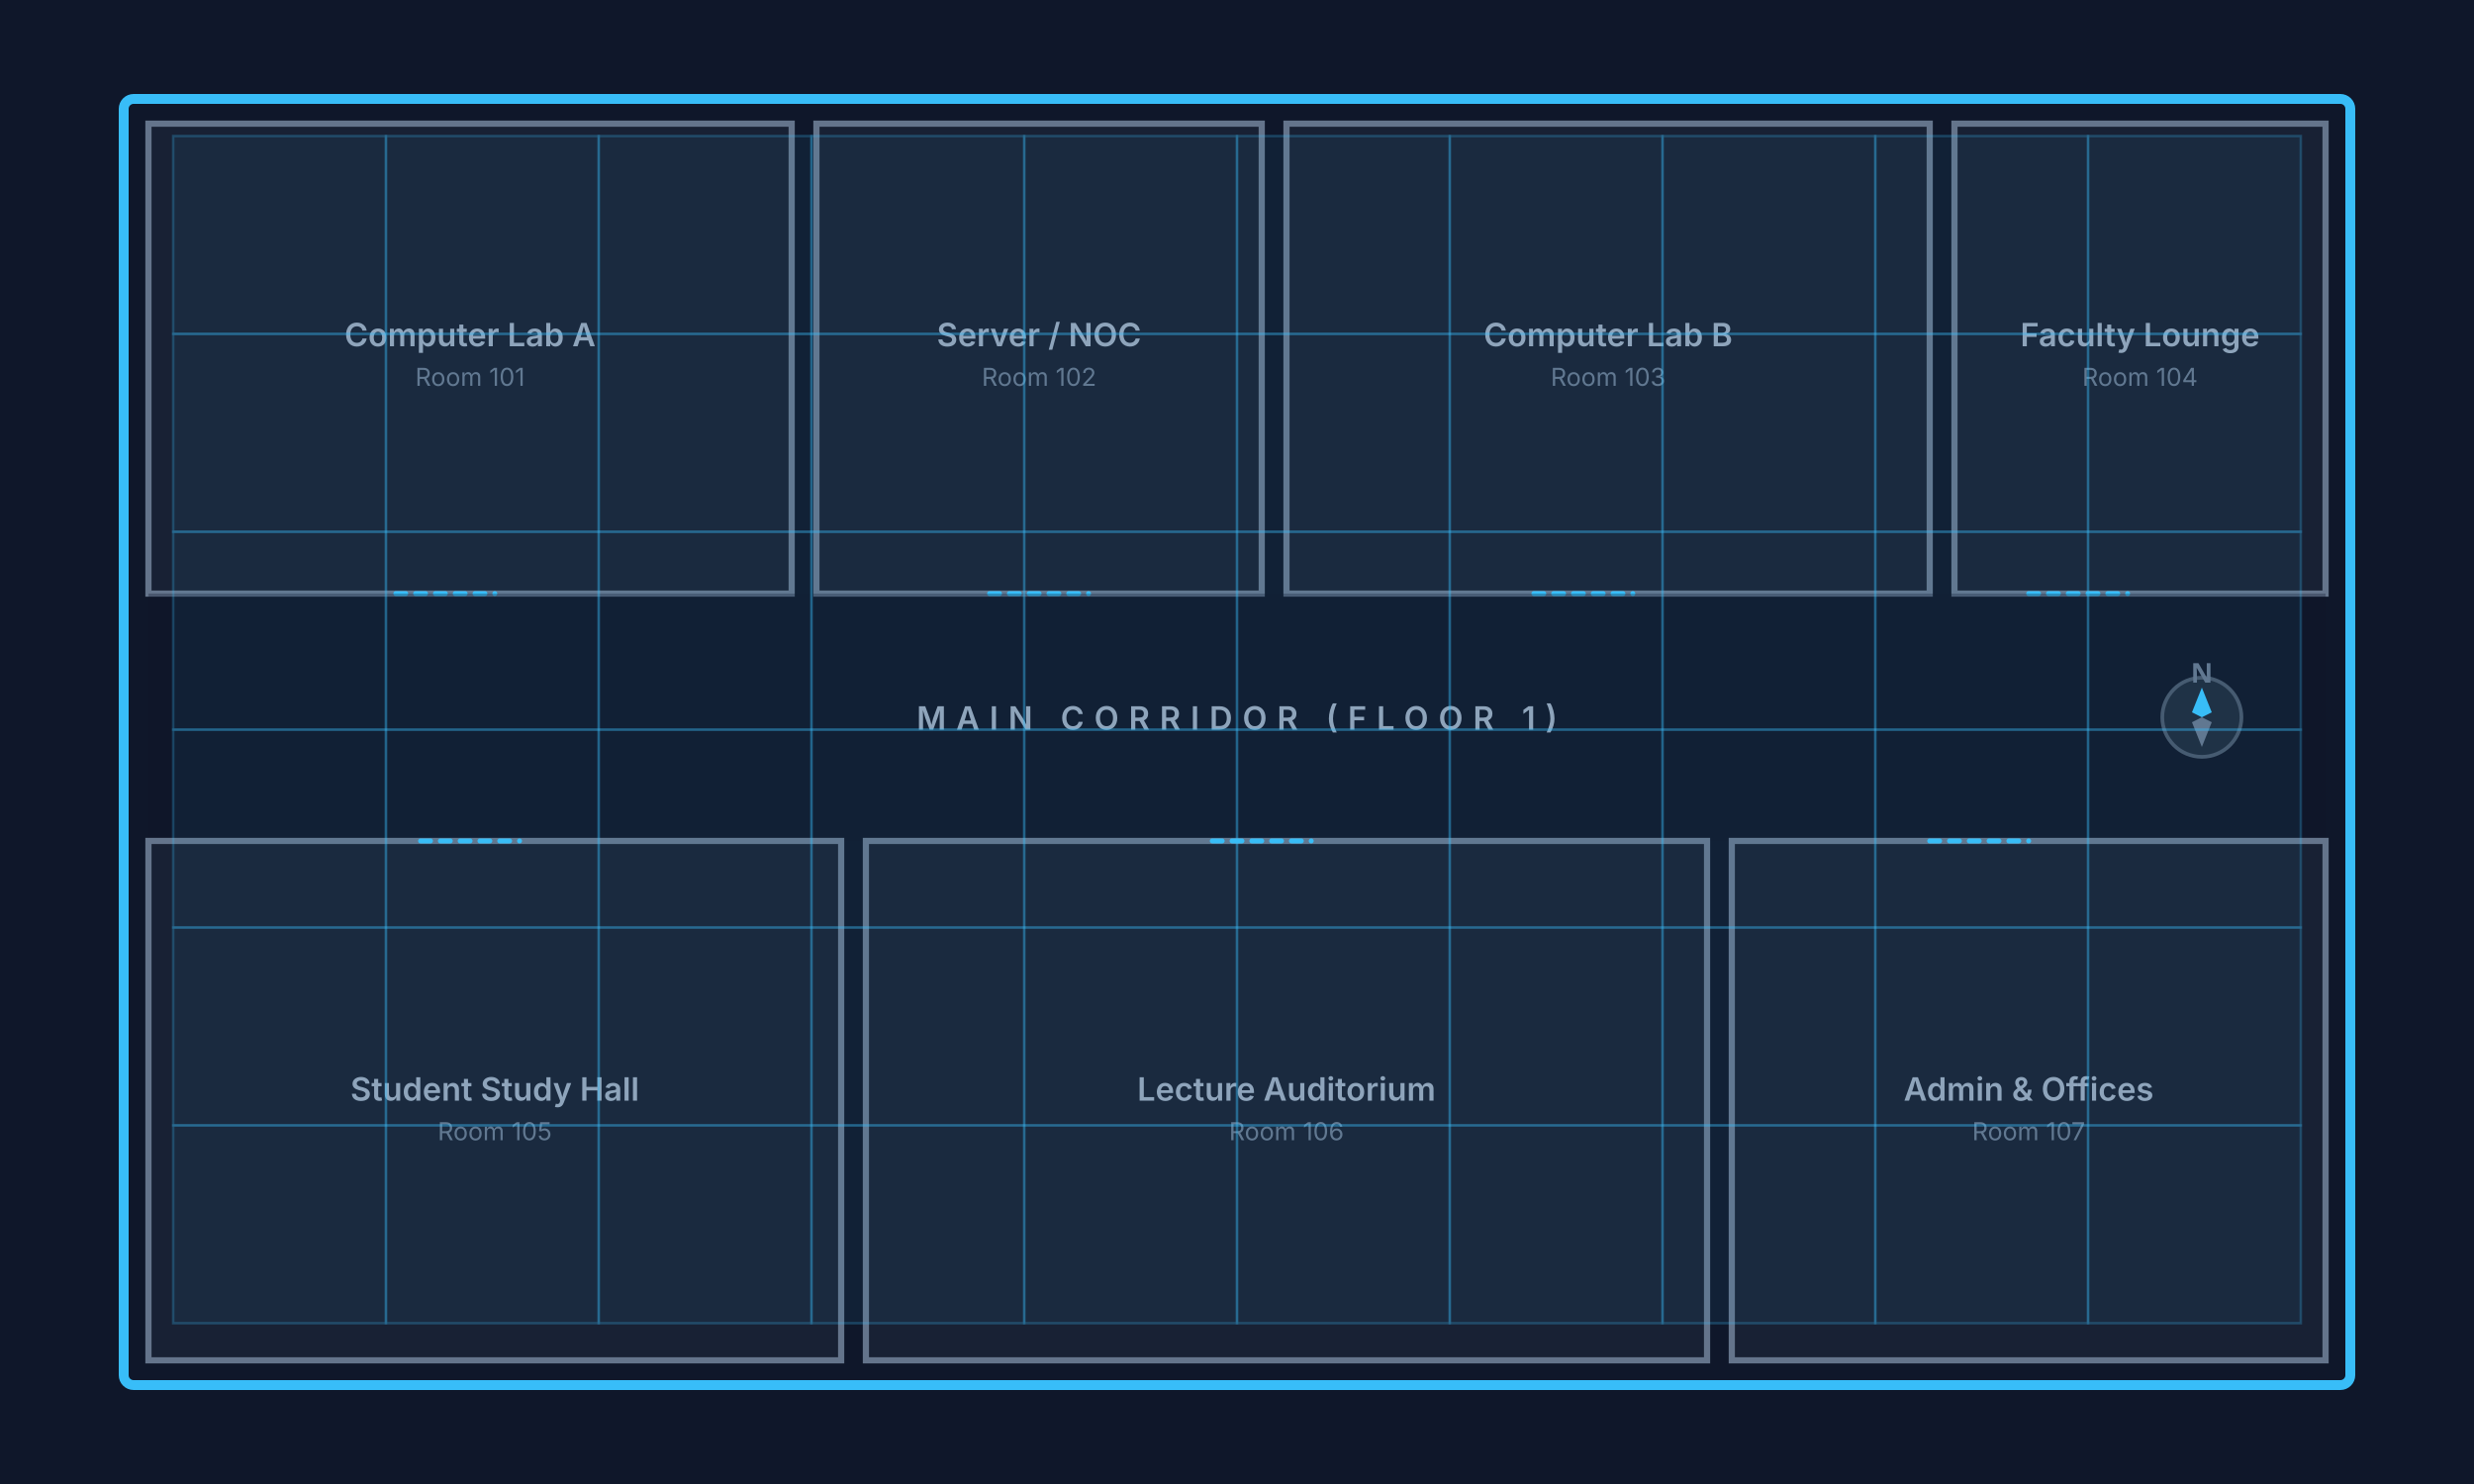
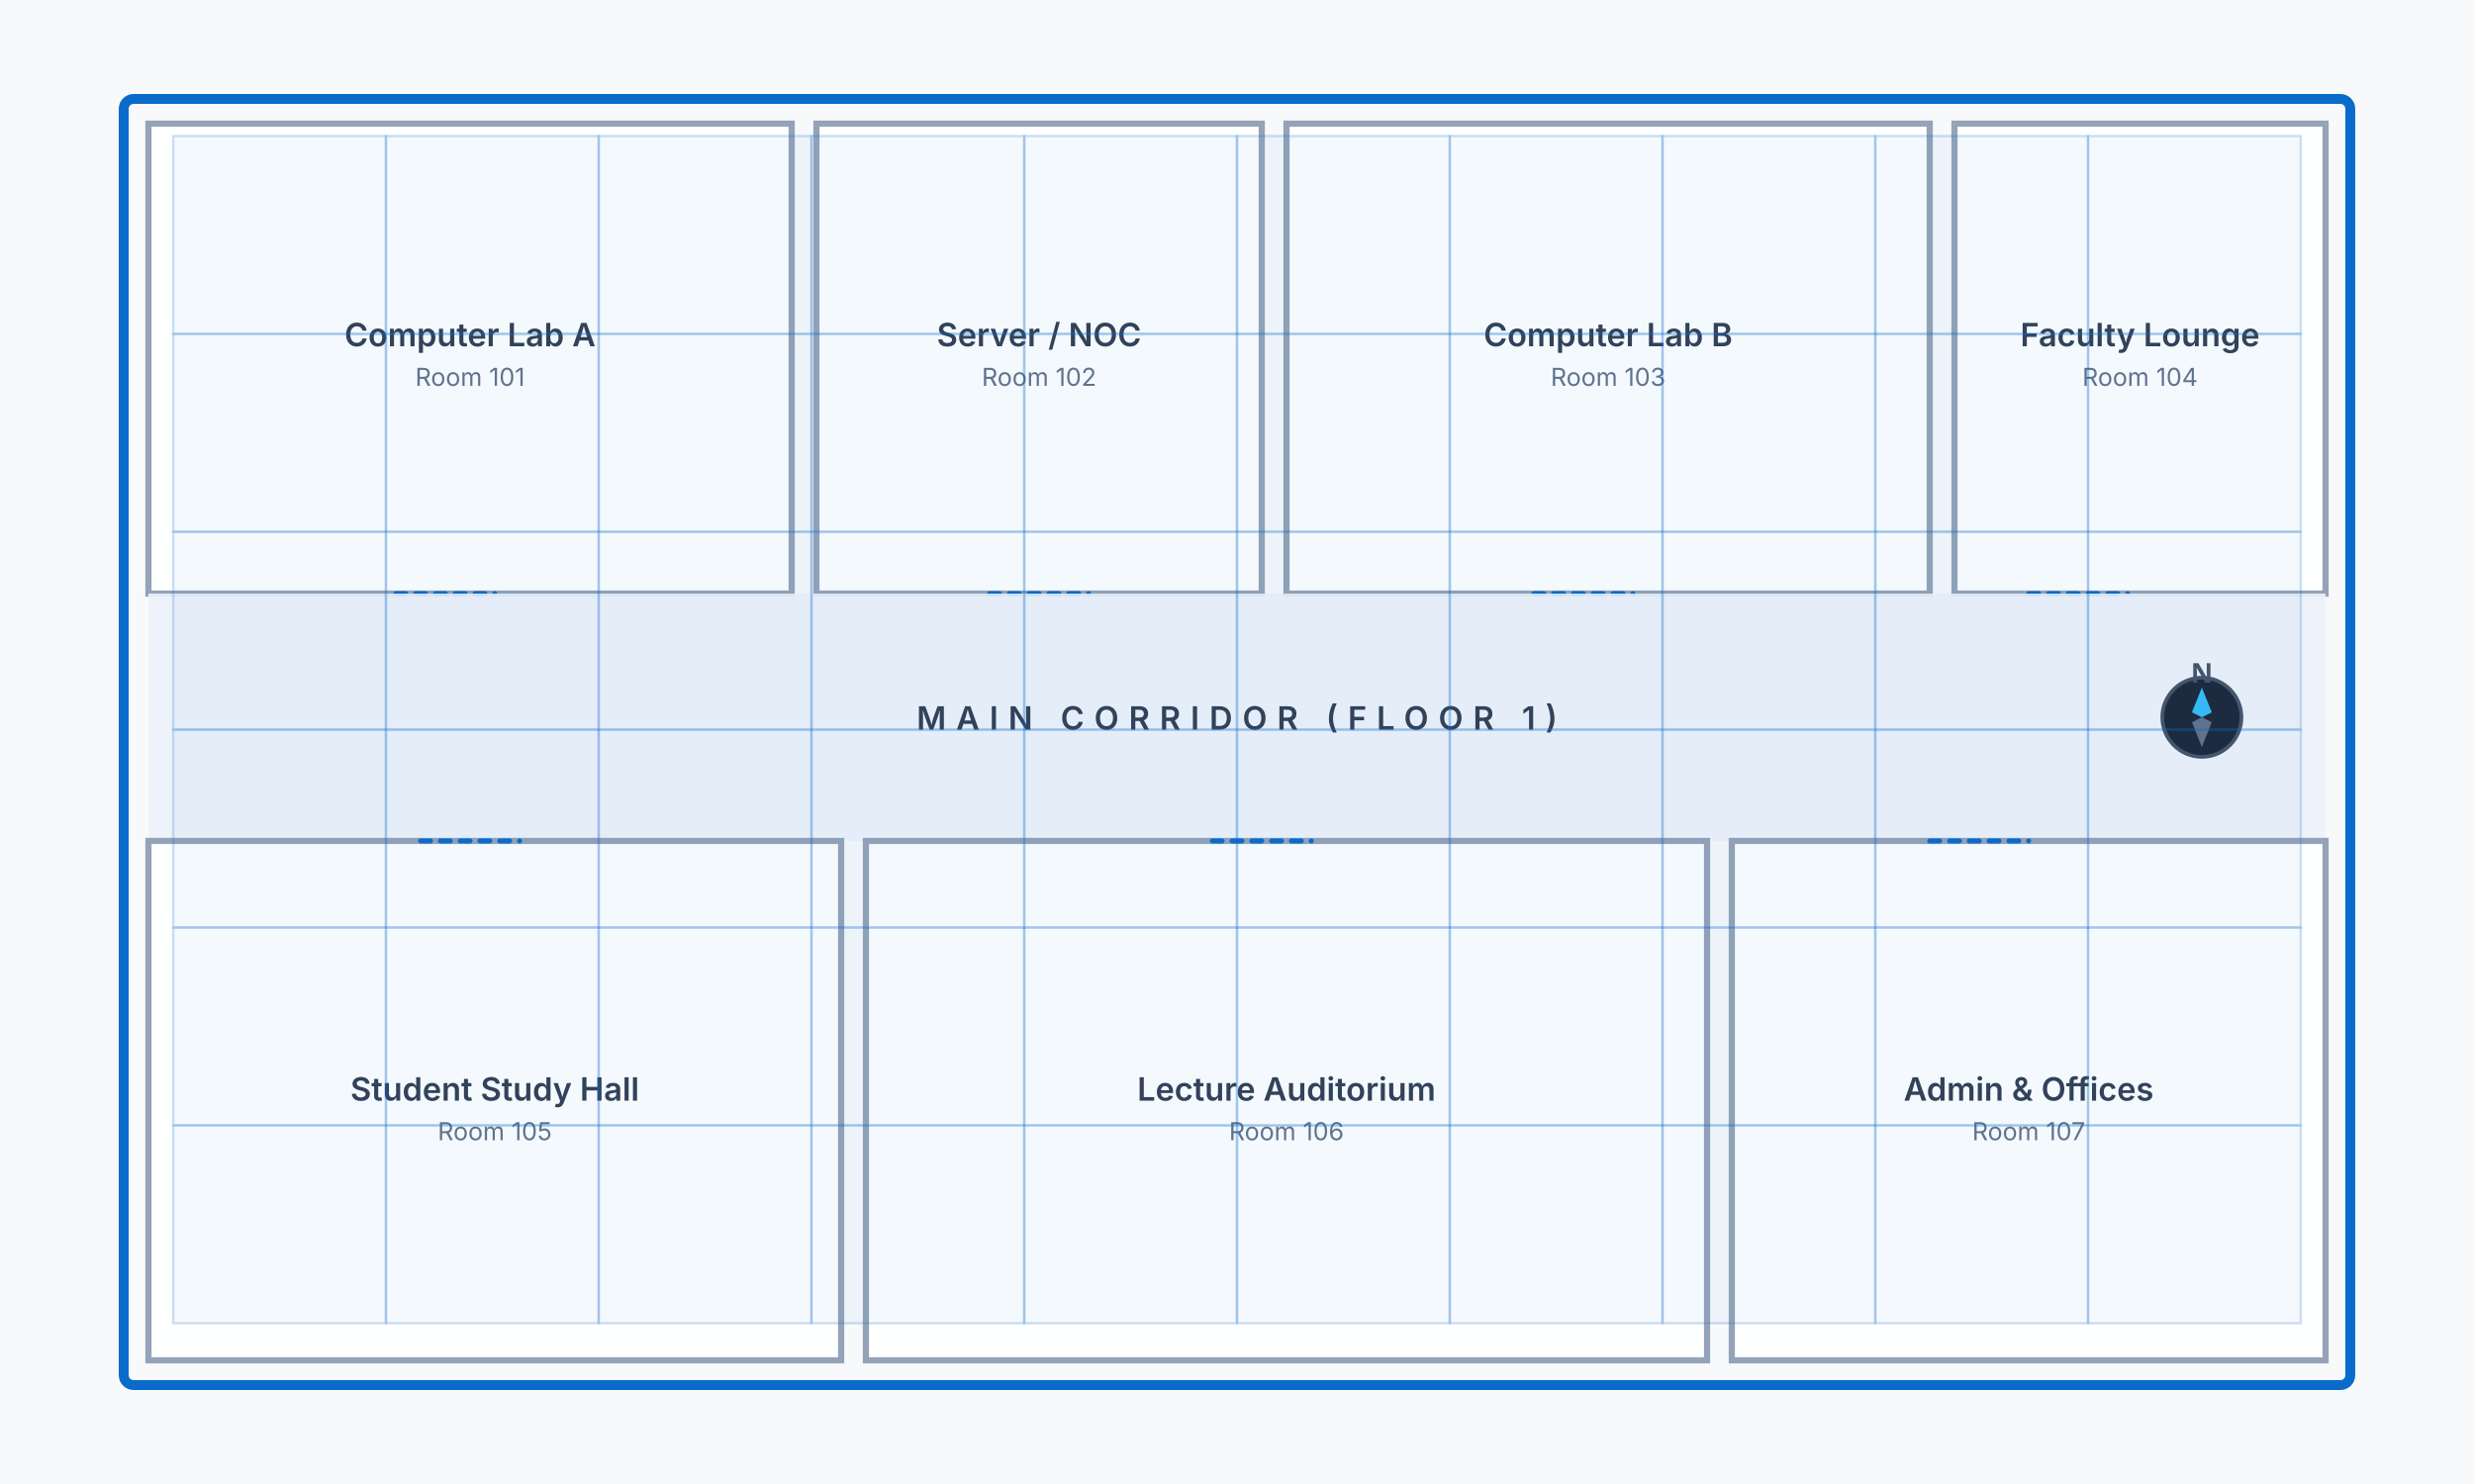
<svg xmlns="http://www.w3.org/2000/svg" viewBox="0 0 1000 600" width="1000" height="600" id="floorplan-svg" data-floor="Floor-1">
  <defs>
    <style>
-       .bg-canvas { fill: #0f172a; }
-       .outer-wall { fill: none; stroke: #38bdf8; stroke-width: 4; }
-       .inner-wall { fill: none; stroke: #64748b; stroke-width: 2.5; stroke-dasharray: none; }
-       .room-bg { fill: #1e293b; fill-opacity: 0.6; }
-       .corridor-bg { fill: #0f172a; fill-opacity: 0.3; }
-       .room-label { font-family: system-ui, -apple-system, sans-serif; font-size: 13px; font-weight: 600; fill: #94a3b8; text-anchor: middle; }
+       .bg-canvas { fill: #f7f9fb; }
+       .outer-wall { fill: none; stroke: #0b6bcb; stroke-width: 4; }
+       .inner-wall { fill: none; stroke: #94a3b8; stroke-width: 2.5; stroke-dasharray: none; }
+       .room-bg { fill: #ffffff; fill-opacity: 0.92; }
+       .corridor-bg { fill: #edf3fb; fill-opacity: 0.9; }
+       .room-label { font-family: system-ui, -apple-system, sans-serif; font-size: 13px; font-weight: 600; fill: #334155; text-anchor: middle; }
      .room-sub { font-family: system-ui, -apple-system, sans-serif; font-size: 10px; font-weight: 400; fill: #64748b; text-anchor: middle; }
-       .door { stroke: #38bdf8; stroke-width: 2; stroke-linecap: round; }
-       .grid-cell { fill: rgba(56, 189, 248, 0.06); stroke: rgba(56, 189, 248, 0.25); stroke-width: 1; transition: fill 0.15s ease, stroke 0.15s ease; cursor: pointer; }
-       .grid-cell:hover { fill: rgba(56, 189, 248, 0.22); stroke: rgba(56, 189, 248, 0.8); stroke-width: 1.5; }
-       .cell-label { font-family: monospace; font-size: 8px; fill: rgba(148, 163, 184, 0.4); text-anchor: middle; pointer-events: none; }
-       .ap-icon { fill: #38bdf8; }
-       .compass-text { font-family: system-ui, sans-serif; font-size: 11px; fill: #64748b; font-weight: bold; }
+       .door { stroke: #0b6bcb; stroke-width: 2; stroke-linecap: round; }
+       .grid-cell { fill: rgba(11, 107, 203, 0.04); stroke: rgba(11, 107, 203, 0.2); stroke-width: 1; transition: fill 0.15s ease, stroke 0.15s ease; cursor: pointer; }
+       .grid-cell:hover { fill: rgba(11, 107, 203, 0.12); stroke: rgba(11, 107, 203, 0.7); stroke-width: 1.5; }
+       .cell-label { font-family: monospace; font-size: 8px; fill: rgba(71, 85, 105, 0.5); text-anchor: middle; pointer-events: none; }
+       .ap-icon { fill: #0b6bcb; }
+       .compass-text { font-family: system-ui, sans-serif; font-size: 11px; fill: #475569; font-weight: bold; }
    </style>
  </defs>
  <rect width="1000" height="600" class="bg-canvas" />
  <g id="architectural-layer" pointer-events="none">
    <rect x="50" y="40" width="900" height="520" rx="4" class="outer-wall" />
    <rect x="60" y="50" width="260" height="190" class="room-bg" />
    <rect x="60" y="50" width="260" height="190" class="inner-wall" />
    <text x="190" y="140" class="room-label">Computer Lab A</text>
    <text x="190" y="156" class="room-sub">Room 101</text>
    <line x1="160" y1="240" x2="200" y2="240" class="door" stroke-dasharray="4 4" />
    <rect x="330" y="50" width="180" height="190" class="room-bg" />
    <rect x="330" y="50" width="180" height="190" class="inner-wall" />
    <text x="420" y="140" class="room-label">Server / NOC</text>
    <text x="420" y="156" class="room-sub">Room 102</text>
    <line x1="400" y1="240" x2="440" y2="240" class="door" stroke-dasharray="4 4" />
    <rect x="520" y="50" width="260" height="190" class="room-bg" />
    <rect x="520" y="50" width="260" height="190" class="inner-wall" />
    <text x="650" y="140" class="room-label">Computer Lab B</text>
    <text x="650" y="156" class="room-sub">Room 103</text>
    <line x1="620" y1="240" x2="660" y2="240" class="door" stroke-dasharray="4 4" />
    <rect x="790" y="50" width="150" height="190" class="room-bg" />
    <rect x="790" y="50" width="150" height="190" class="inner-wall" />
    <text x="865" y="140" class="room-label">Faculty Lounge</text>
    <text x="865" y="156" class="room-sub">Room 104</text>
    <line x1="820" y1="240" x2="860" y2="240" class="door" stroke-dasharray="4 4" />
    <rect x="60" y="240" width="880" height="100" class="corridor-bg" />
    <text x="500" y="295" class="room-label" fill="#475569" font-size="14" letter-spacing="4">MAIN CORRIDOR (FLOOR 1)</text>
    <rect x="60" y="340" width="280" height="210" class="room-bg" />
    <rect x="60" y="340" width="280" height="210" class="inner-wall" />
    <text x="200" y="445" class="room-label">Student Study Hall</text>
    <text x="200" y="461" class="room-sub">Room 105</text>
    <line x1="170" y1="340" x2="210" y2="340" class="door" stroke-dasharray="4 4" />
    <rect x="350" y="340" width="340" height="210" class="room-bg" />
    <rect x="350" y="340" width="340" height="210" class="inner-wall" />
    <text x="520" y="445" class="room-label">Lecture Auditorium</text>
    <text x="520" y="461" class="room-sub">Room 106</text>
    <line x1="490" y1="340" x2="530" y2="340" class="door" stroke-dasharray="4 4" />
    <rect x="700" y="340" width="240" height="210" class="room-bg" />
    <rect x="700" y="340" width="240" height="210" class="inner-wall" />
    <text x="820" y="445" class="room-label">Admin &amp; Offices</text>
    <text x="820" y="461" class="room-sub">Room 107</text>
    <line x1="780" y1="340" x2="820" y2="340" class="door" stroke-dasharray="4 4" />
    <g transform="translate(890, 290)">
      <circle cx="0" cy="0" r="16" fill="#1e293b" stroke="#475569" stroke-width="1.5" />
      <polygon points="0,-12 4,-2 0,0 -4,-2" fill="#38bdf8" />
      <polygon points="0,12 4,2 0,0 -4,2" fill="#64748b" />
      <text x="0" y="-14" class="compass-text" text-anchor="middle">N</text>
    </g>
  </g>
  <g id="grid-overlay" data-floor="Floor-1" data-cols="10" data-rows="6">
    <rect id="cell-r01-c01" class="grid-cell" x="70" y="55" width="86" height="80" data-cell-id="cell-r01-c01" data-floor="Floor-1" data-row="1" data-col="1" data-x="1.0" data-y="1.0" />
    <rect id="cell-r01-c02" class="grid-cell" x="156" y="55" width="86" height="80" data-cell-id="cell-r01-c02" data-floor="Floor-1" data-row="1" data-col="2" data-x="2.0" data-y="1.0" />
    <rect id="cell-r01-c03" class="grid-cell" x="242" y="55" width="86" height="80" data-cell-id="cell-r01-c03" data-floor="Floor-1" data-row="1" data-col="3" data-x="3.0" data-y="1.0" />
    <rect id="cell-r01-c04" class="grid-cell" x="328" y="55" width="86" height="80" data-cell-id="cell-r01-c04" data-floor="Floor-1" data-row="1" data-col="4" data-x="4.0" data-y="1.0" />
    <rect id="cell-r01-c05" class="grid-cell" x="414" y="55" width="86" height="80" data-cell-id="cell-r01-c05" data-floor="Floor-1" data-row="1" data-col="5" data-x="5.0" data-y="1.0" />
    <rect id="cell-r01-c06" class="grid-cell" x="500" y="55" width="86" height="80" data-cell-id="cell-r01-c06" data-floor="Floor-1" data-row="1" data-col="6" data-x="6.0" data-y="1.0" />
    <rect id="cell-r01-c07" class="grid-cell" x="586" y="55" width="86" height="80" data-cell-id="cell-r01-c07" data-floor="Floor-1" data-row="1" data-col="7" data-x="7.0" data-y="1.0" />
    <rect id="cell-r01-c08" class="grid-cell" x="672" y="55" width="86" height="80" data-cell-id="cell-r01-c08" data-floor="Floor-1" data-row="1" data-col="8" data-x="8.0" data-y="1.0" />
    <rect id="cell-r01-c09" class="grid-cell" x="758" y="55" width="86" height="80" data-cell-id="cell-r01-c09" data-floor="Floor-1" data-row="1" data-col="9" data-x="9.0" data-y="1.0" />
    <rect id="cell-r01-c10" class="grid-cell" x="844" y="55" width="86" height="80" data-cell-id="cell-r01-c10" data-floor="Floor-1" data-row="1" data-col="10" data-x="10.0" data-y="1.0" />
    <rect id="cell-r02-c01" class="grid-cell" x="70" y="135" width="86" height="80" data-cell-id="cell-r02-c01" data-floor="Floor-1" data-row="2" data-col="1" data-x="1.0" data-y="2.0" />
    <rect id="cell-r02-c02" class="grid-cell" x="156" y="135" width="86" height="80" data-cell-id="cell-r02-c02" data-floor="Floor-1" data-row="2" data-col="2" data-x="2.0" data-y="2.0" />
    <rect id="cell-r02-c03" class="grid-cell" x="242" y="135" width="86" height="80" data-cell-id="cell-r02-c03" data-floor="Floor-1" data-row="2" data-col="3" data-x="3.0" data-y="2.0" />
    <rect id="cell-r02-c04" class="grid-cell" x="328" y="135" width="86" height="80" data-cell-id="cell-r02-c04" data-floor="Floor-1" data-row="2" data-col="4" data-x="4.0" data-y="2.0" />
    <rect id="cell-r02-c05" class="grid-cell" x="414" y="135" width="86" height="80" data-cell-id="cell-r02-c05" data-floor="Floor-1" data-row="2" data-col="5" data-x="5.0" data-y="2.0" />
    <rect id="cell-r02-c06" class="grid-cell" x="500" y="135" width="86" height="80" data-cell-id="cell-r02-c06" data-floor="Floor-1" data-row="2" data-col="6" data-x="6.0" data-y="2.0" />
    <rect id="cell-r02-c07" class="grid-cell" x="586" y="135" width="86" height="80" data-cell-id="cell-r02-c07" data-floor="Floor-1" data-row="2" data-col="7" data-x="7.0" data-y="2.0" />
    <rect id="cell-r02-c08" class="grid-cell" x="672" y="135" width="86" height="80" data-cell-id="cell-r02-c08" data-floor="Floor-1" data-row="2" data-col="8" data-x="8.0" data-y="2.0" />
    <rect id="cell-r02-c09" class="grid-cell" x="758" y="135" width="86" height="80" data-cell-id="cell-r02-c09" data-floor="Floor-1" data-row="2" data-col="9" data-x="9.0" data-y="2.0" />
    <rect id="cell-r02-c10" class="grid-cell" x="844" y="135" width="86" height="80" data-cell-id="cell-r02-c10" data-floor="Floor-1" data-row="2" data-col="10" data-x="10.0" data-y="2.0" />
    <rect id="cell-r03-c01" class="grid-cell" x="70" y="215" width="86" height="80" data-cell-id="cell-r03-c01" data-floor="Floor-1" data-row="3" data-col="1" data-x="1.0" data-y="3.0" />
    <rect id="cell-r03-c02" class="grid-cell" x="156" y="215" width="86" height="80" data-cell-id="cell-r03-c02" data-floor="Floor-1" data-row="3" data-col="2" data-x="2.0" data-y="3.0" />
    <rect id="cell-r03-c03" class="grid-cell" x="242" y="215" width="86" height="80" data-cell-id="cell-r03-c03" data-floor="Floor-1" data-row="3" data-col="3" data-x="3.0" data-y="3.0" />
    <rect id="cell-r03-c04" class="grid-cell" x="328" y="215" width="86" height="80" data-cell-id="cell-r03-c04" data-floor="Floor-1" data-row="3" data-col="4" data-x="4.0" data-y="3.0" />
    <rect id="cell-r03-c05" class="grid-cell" x="414" y="215" width="86" height="80" data-cell-id="cell-r03-c05" data-floor="Floor-1" data-row="3" data-col="5" data-x="5.0" data-y="3.0" />
    <rect id="cell-r03-c06" class="grid-cell" x="500" y="215" width="86" height="80" data-cell-id="cell-r03-c06" data-floor="Floor-1" data-row="3" data-col="6" data-x="6.0" data-y="3.0" />
    <rect id="cell-r03-c07" class="grid-cell" x="586" y="215" width="86" height="80" data-cell-id="cell-r03-c07" data-floor="Floor-1" data-row="3" data-col="7" data-x="7.0" data-y="3.0" />
    <rect id="cell-r03-c08" class="grid-cell" x="672" y="215" width="86" height="80" data-cell-id="cell-r03-c08" data-floor="Floor-1" data-row="3" data-col="8" data-x="8.0" data-y="3.0" />
    <rect id="cell-r03-c09" class="grid-cell" x="758" y="215" width="86" height="80" data-cell-id="cell-r03-c09" data-floor="Floor-1" data-row="3" data-col="9" data-x="9.0" data-y="3.0" />
    <rect id="cell-r03-c10" class="grid-cell" x="844" y="215" width="86" height="80" data-cell-id="cell-r03-c10" data-floor="Floor-1" data-row="3" data-col="10" data-x="10.0" data-y="3.0" />
    <rect id="cell-r04-c01" class="grid-cell" x="70" y="295" width="86" height="80" data-cell-id="cell-r04-c01" data-floor="Floor-1" data-row="4" data-col="1" data-x="1.0" data-y="4.0" />
    <rect id="cell-r04-c02" class="grid-cell" x="156" y="295" width="86" height="80" data-cell-id="cell-r04-c02" data-floor="Floor-1" data-row="4" data-col="2" data-x="2.0" data-y="4.0" />
    <rect id="cell-r04-c03" class="grid-cell" x="242" y="295" width="86" height="80" data-cell-id="cell-r04-c03" data-floor="Floor-1" data-row="4" data-col="3" data-x="3.0" data-y="4.0" />
    <rect id="cell-r04-c04" class="grid-cell" x="328" y="295" width="86" height="80" data-cell-id="cell-r04-c04" data-floor="Floor-1" data-row="4" data-col="4" data-x="4.0" data-y="4.0" />
    <rect id="cell-r04-c05" class="grid-cell" x="414" y="295" width="86" height="80" data-cell-id="cell-r04-c05" data-floor="Floor-1" data-row="4" data-col="5" data-x="5.0" data-y="4.0" />
    <rect id="cell-r04-c06" class="grid-cell" x="500" y="295" width="86" height="80" data-cell-id="cell-r04-c06" data-floor="Floor-1" data-row="4" data-col="6" data-x="6.0" data-y="4.0" />
    <rect id="cell-r04-c07" class="grid-cell" x="586" y="295" width="86" height="80" data-cell-id="cell-r04-c07" data-floor="Floor-1" data-row="4" data-col="7" data-x="7.0" data-y="4.0" />
    <rect id="cell-r04-c08" class="grid-cell" x="672" y="295" width="86" height="80" data-cell-id="cell-r04-c08" data-floor="Floor-1" data-row="4" data-col="8" data-x="8.0" data-y="4.0" />
    <rect id="cell-r04-c09" class="grid-cell" x="758" y="295" width="86" height="80" data-cell-id="cell-r04-c09" data-floor="Floor-1" data-row="4" data-col="9" data-x="9.0" data-y="4.0" />
    <rect id="cell-r04-c10" class="grid-cell" x="844" y="295" width="86" height="80" data-cell-id="cell-r04-c10" data-floor="Floor-1" data-row="4" data-col="10" data-x="10.0" data-y="4.0" />
    <rect id="cell-r05-c01" class="grid-cell" x="70" y="375" width="86" height="80" data-cell-id="cell-r05-c01" data-floor="Floor-1" data-row="5" data-col="1" data-x="1.0" data-y="5.0" />
    <rect id="cell-r05-c02" class="grid-cell" x="156" y="375" width="86" height="80" data-cell-id="cell-r05-c02" data-floor="Floor-1" data-row="5" data-col="2" data-x="2.0" data-y="5.0" />
    <rect id="cell-r05-c03" class="grid-cell" x="242" y="375" width="86" height="80" data-cell-id="cell-r05-c03" data-floor="Floor-1" data-row="5" data-col="3" data-x="3.0" data-y="5.0" />
    <rect id="cell-r05-c04" class="grid-cell" x="328" y="375" width="86" height="80" data-cell-id="cell-r05-c04" data-floor="Floor-1" data-row="5" data-col="4" data-x="4.0" data-y="5.0" />
    <rect id="cell-r05-c05" class="grid-cell" x="414" y="375" width="86" height="80" data-cell-id="cell-r05-c05" data-floor="Floor-1" data-row="5" data-col="5" data-x="5.0" data-y="5.0" />
    <rect id="cell-r05-c06" class="grid-cell" x="500" y="375" width="86" height="80" data-cell-id="cell-r05-c06" data-floor="Floor-1" data-row="5" data-col="6" data-x="6.0" data-y="5.0" />
    <rect id="cell-r05-c07" class="grid-cell" x="586" y="375" width="86" height="80" data-cell-id="cell-r05-c07" data-floor="Floor-1" data-row="5" data-col="7" data-x="7.0" data-y="5.0" />
    <rect id="cell-r05-c08" class="grid-cell" x="672" y="375" width="86" height="80" data-cell-id="cell-r05-c08" data-floor="Floor-1" data-row="5" data-col="8" data-x="8.0" data-y="5.0" />
    <rect id="cell-r05-c09" class="grid-cell" x="758" y="375" width="86" height="80" data-cell-id="cell-r05-c09" data-floor="Floor-1" data-row="5" data-col="9" data-x="9.0" data-y="5.0" />
    <rect id="cell-r05-c10" class="grid-cell" x="844" y="375" width="86" height="80" data-cell-id="cell-r05-c10" data-floor="Floor-1" data-row="5" data-col="10" data-x="10.0" data-y="5.0" />
    <rect id="cell-r06-c01" class="grid-cell" x="70" y="455" width="86" height="80" data-cell-id="cell-r06-c01" data-floor="Floor-1" data-row="6" data-col="1" data-x="1.0" data-y="6.0" />
    <rect id="cell-r06-c02" class="grid-cell" x="156" y="455" width="86" height="80" data-cell-id="cell-r06-c02" data-floor="Floor-1" data-row="6" data-col="2" data-x="2.0" data-y="6.0" />
    <rect id="cell-r06-c03" class="grid-cell" x="242" y="455" width="86" height="80" data-cell-id="cell-r06-c03" data-floor="Floor-1" data-row="6" data-col="3" data-x="3.0" data-y="6.0" />
    <rect id="cell-r06-c04" class="grid-cell" x="328" y="455" width="86" height="80" data-cell-id="cell-r06-c04" data-floor="Floor-1" data-row="6" data-col="4" data-x="4.0" data-y="6.0" />
    <rect id="cell-r06-c05" class="grid-cell" x="414" y="455" width="86" height="80" data-cell-id="cell-r06-c05" data-floor="Floor-1" data-row="6" data-col="5" data-x="5.0" data-y="6.0" />
    <rect id="cell-r06-c06" class="grid-cell" x="500" y="455" width="86" height="80" data-cell-id="cell-r06-c06" data-floor="Floor-1" data-row="6" data-col="6" data-x="6.0" data-y="6.0" />
    <rect id="cell-r06-c07" class="grid-cell" x="586" y="455" width="86" height="80" data-cell-id="cell-r06-c07" data-floor="Floor-1" data-row="6" data-col="7" data-x="7.0" data-y="6.0" />
    <rect id="cell-r06-c08" class="grid-cell" x="672" y="455" width="86" height="80" data-cell-id="cell-r06-c08" data-floor="Floor-1" data-row="6" data-col="8" data-x="8.0" data-y="6.0" />
    <rect id="cell-r06-c09" class="grid-cell" x="758" y="455" width="86" height="80" data-cell-id="cell-r06-c09" data-floor="Floor-1" data-row="6" data-col="9" data-x="9.0" data-y="6.0" />
    <rect id="cell-r06-c10" class="grid-cell" x="844" y="455" width="86" height="80" data-cell-id="cell-r06-c10" data-floor="Floor-1" data-row="6" data-col="10" data-x="10.0" data-y="6.0" />
  </g>
</svg>
